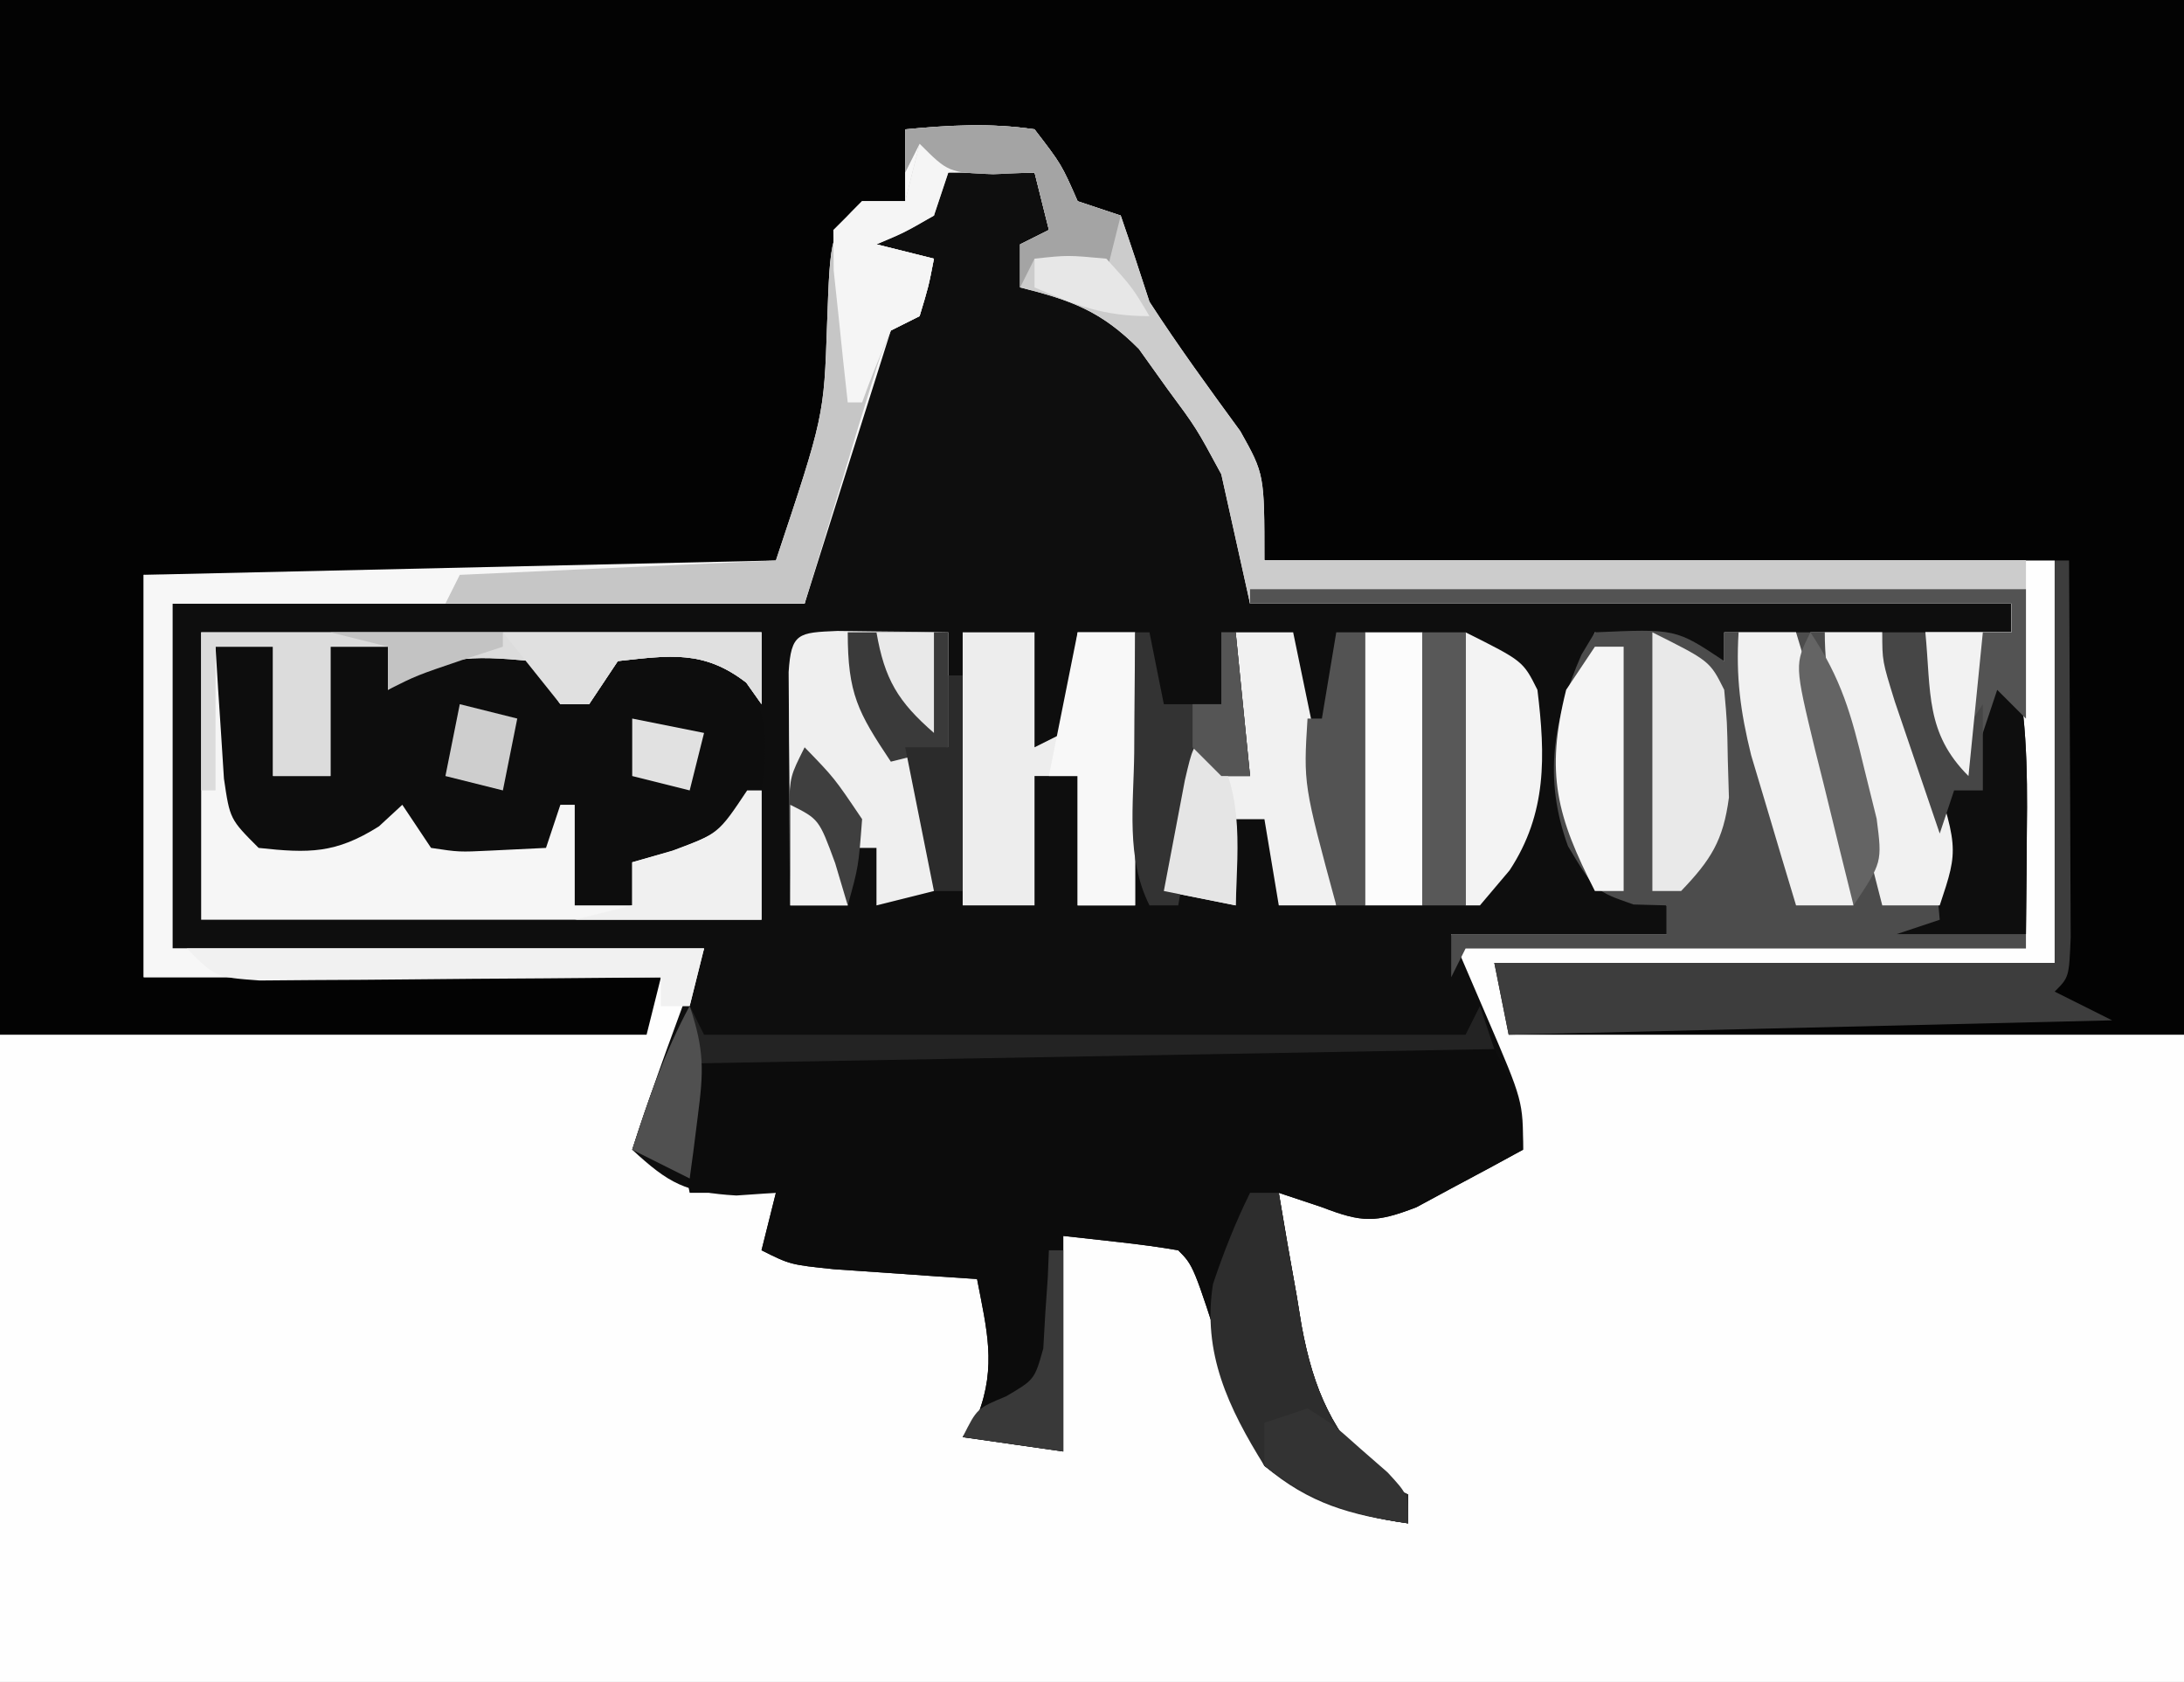
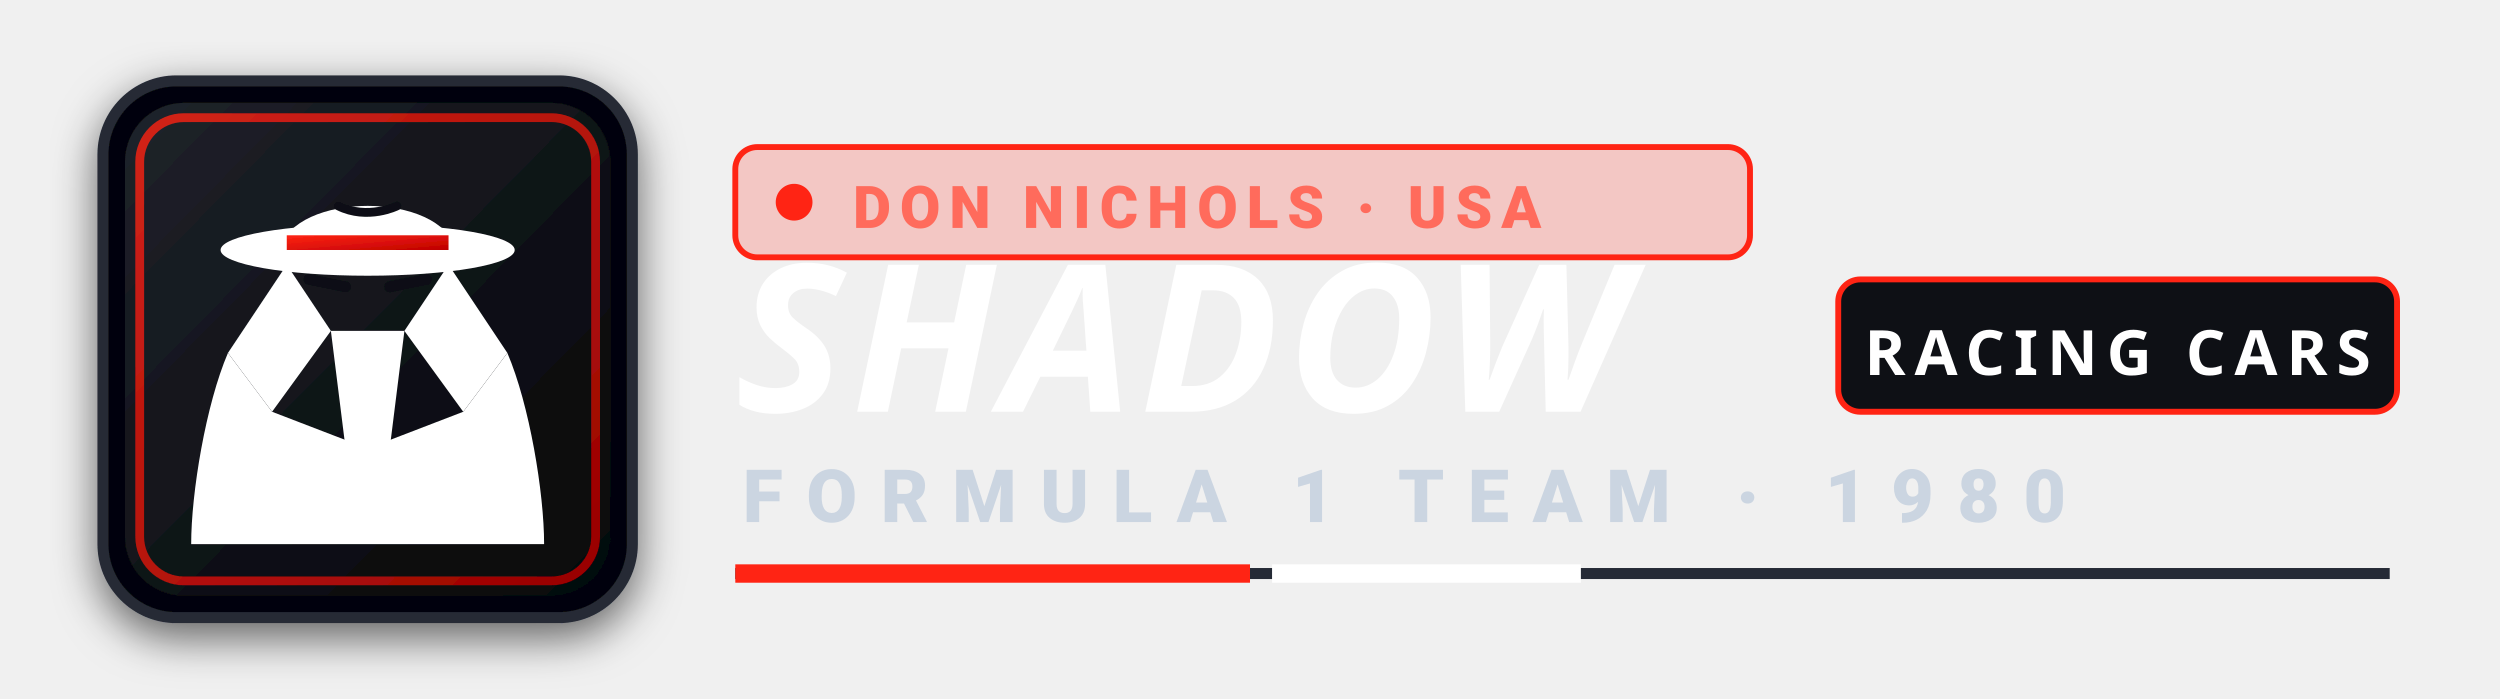
- <svg xmlns="http://www.w3.org/2000/svg" version="1.1" viewBox="0 0 152.00 117.00">
-   <path d="M0 0 C50.16 0 100.32 0 152 0 C152 38.61 152 77.22 152 117 C101.84 117 51.68 117 0 117 C0 78.39 0 39.78 0 0 Z " fill="#FEFEFE" transform="translate(0,0)" />
-   <path d="M0 0 C50.16 0 100.32 0 152 0 C152 23.76 152 47.52 152 72 C136.49 72 120.98 72 105 72 C104.67 70.35 104.34 68.7 104 67 C116.87 67 129.74 67 143 67 C143 57.76 143 48.52 143 39 C124.85 39 106.7 39 88 39 C87.34 36.69 86.68 34.38 86 32 C84.033 28.833 81.877 25.877 79.68 22.867 C77.922 19.867 77.614 18.4 78 15 C77.381 14.918 76.763 14.835 76.125 14.75 C75.774 14.626 75.774 14.626 74 14 C73.722 13.34 73.443 12.68 73.156 12 C72 10 72 10 69.836 9.391 C69.43 9.367 69.43 9.367 67.375 9.25 C66.966 9.222 66.966 9.222 64.898 9.078 C64.272 9.052 63.645 9.027 63 9 C63 10.65 63 12.3 63 14 C62.676 14.097 62.676 14.097 61.035 14.59 C60.699 14.823 60.699 14.823 59 16 C58.496 18.941 58.496 18.941 58.438 22.562 C57.865 36.135 57.865 36.135 54 40 C52.618 40.093 51.232 40.117 49.847 40.114 C48.967 40.113 48.086 40.113 47.178 40.113 C46.221 40.108 45.264 40.103 44.277 40.098 C43.302 40.096 42.327 40.095 41.322 40.093 C38.194 40.088 35.066 40.075 31.938 40.062 C29.822 40.057 27.707 40.053 25.592 40.049 C20.394 40.039 15.197 40.019 10 40 C10 49.24 10 58.48 10 68 C21.88 68 33.76 68 46 68 C45.835 68.66 45.835 68.66 45 72 C30.15 72 15.3 72 0 72 C0 48.24 0 24.48 0 0 Z " fill="#030303" transform="translate(0,0)" />
-   <path d="M0 0 C2.31 0 4.62 0 7 0 C7.66 1.65 8.32 3.3 9 5 C8.01 5 7.02 5 6 5 C6 5.99 6 6.98 6 8 C6.701 7.856 7.403 7.711 8.125 7.562 C12.675 8.255 14.368 11.443 17 15 C17.763 15.949 18.526 16.898 19.312 17.875 C21 21 21 21 22 30 C39.49 30 56.98 30 75 30 C75 30.66 75 31.32 75 32 C73.02 32 71.04 32 69 32 C69.33 33.32 69.33 33.32 71 40 C71.99 37.69 72.98 35.38 74 33 C74.33 33 74.66 33 75 33 C76.056 37.283 76.117 41.43 76.062 45.812 C76.058 46.505 76.053 47.198 76.049 47.912 C76.037 49.608 76.019 51.304 76 53 C73.03 53 70.06 53 67 53 C67.99 52.67 68.98 52.34 70 52 C69.43 45.043 67.987 38.686 66 32 C64.35 32 62.7 32 61 32 C60.835 32.33 60.835 32.33 60 34 C60 33.34 60 32.68 60 32 C58.35 32 56.7 32 55 32 C55 32.66 55 33.32 55 34 C52.03 33.34 49.06 32.68 46 32 C43.496 37.892 43.795 42.386 45.812 48.438 C47 50 47 50 49.125 50.75 C49.744 50.833 50.362 50.915 51 51 C51 51.66 51 52.32 51 53 C46.05 53 41.1 53 36 53 C36.412 53.959 36.412 53.959 38.5 58.812 C41 64.625 41 64.625 41 68 C39.425 68.869 37.839 69.72 36.25 70.562 C35.368 71.038 34.487 71.514 33.578 72.004 C30.726 73.106 29.79 73.073 27 72 C26.505 71.835 26.505 71.835 24 71 C24.399 73.4 24.818 75.793 25.25 78.188 C25.305 78.524 25.305 78.524 25.582 80.229 C26.433 84.818 27.749 87.654 31 91 C31.66 91.33 32.32 91.66 33 92 C33 92.66 33 93.32 33 94 C28.999 93.428 26.228 92.46 23 90 C21.453 86.68 21.453 86.68 20.25 82.875 C18.06 76.06 18.06 76.06 17 75 C15.653 74.769 14.296 74.588 12.938 74.438 C11.638 74.293 10.339 74.149 9 74 C9 78.95 9 83.9 9 89 C6.69 88.67 4.38 88.34 2 88 C2.175 87.742 2.175 87.742 3.062 86.438 C4.362 83.06 3.672 80.495 3 77 C2.085 76.939 1.17 76.879 0.227 76.816 C-0.368 76.775 -0.368 76.775 -3.375 76.562 C-3.967 76.522 -3.967 76.522 -6.961 76.316 C-10 76 -10 76 -12 75 C-11.835 74.34 -11.835 74.34 -11 71 C-11.907 71.062 -12.815 71.124 -13.75 71.188 C-17.29 70.983 -18.449 70.354 -21 68 C-19.462 63.269 -17.751 58.67 -16 54 C-28.21 54 -40.42 54 -53 54 C-53 46.08 -53 38.16 -53 30 C-38.48 30 -23.96 30 -9 30 C-8.34 26.7 -7.68 23.4 -7 20 C-6 16.871 -6 16.871 -5 14.438 C-4.67 13.611 -4.34 12.785 -4 11.934 C-3 10 -3 10 -1 9 C-0.67 8.01 -0.34 7.02 0 6 C-1.65 6 -3.3 6 -5 6 C-3.625 4.5 -3.625 4.5 -2 3 C-1.34 3 -0.68 3 0 3 C0 2.01 0 1.02 0 0 Z " fill="#0E0E0E" transform="translate(65,12)" />
-   <path d="M0 0 C1.081 0 2.162 0 3.275 0.001 C4.441 0.016 5.607 0.032 6.808 0.048 C8.002 0.052 9.197 0.056 10.427 0.06 C14.248 0.077 18.069 0.115 21.89 0.153 C24.478 0.168 27.066 0.182 29.654 0.194 C36.003 0.227 42.353 0.277 48.702 0.341 C50.163 2.988 50.702 4.235 50.702 7.341 C49.127 8.209 47.542 9.06 45.952 9.903 C45.071 10.379 44.189 10.854 43.281 11.344 C40.429 12.446 39.492 12.413 36.702 11.341 C35.712 11.011 34.722 10.681 33.702 10.341 C34.101 12.741 34.52 15.134 34.952 17.528 C35.062 18.202 35.172 18.875 35.284 19.569 C36.135 24.158 37.451 26.995 40.702 30.341 C41.362 30.671 42.022 31.001 42.702 31.341 C42.702 32.001 42.702 32.661 42.702 33.341 C38.701 32.769 35.93 31.801 32.702 29.341 C31.156 26.02 31.156 26.02 29.952 22.216 C27.762 15.401 27.762 15.401 26.702 14.341 C25.355 14.11 23.999 13.929 22.64 13.778 C21.341 13.634 20.041 13.489 18.702 13.341 C18.702 18.291 18.702 23.241 18.702 28.341 C16.392 28.011 14.082 27.681 11.702 27.341 C11.878 27.083 11.878 27.083 12.765 25.778 C14.064 22.401 13.375 19.836 12.702 16.341 C11.787 16.28 10.872 16.219 9.929 16.157 C8.74 16.073 7.552 15.989 6.327 15.903 C5.144 15.822 3.961 15.741 2.741 15.657 C-0.298 15.341 -0.298 15.341 -2.298 14.341 C-1.968 13.021 -1.638 11.701 -1.298 10.341 C-3.278 10.341 -5.258 10.341 -7.298 10.341 C-7.985 7.028 -7.985 7.028 -8.298 3.341 C-6.041 -0.016 -3.87 -0.027 0 0 Z " fill="#0C0C0C" transform="translate(55.29761,72.65942)" />
-   <path d="M0 0 C3.05 -0.288 5.962 -0.455 9 0 C10.875 2.438 10.875 2.438 12 5 C12.99 5.33 13.98 5.66 15 6 C15.689 7.992 16.352 9.994 17 12 C19.002 15.087 21.148 18.031 23.32 21 C25 24 25 24 25 30 C42.49 30 59.98 30 78 30 C78 33.63 78 37.26 78 41 C77.34 40.34 76.68 39.68 76 39 C75.67 39.99 75.67 39.99 74 45 C70.994 41.994 71.404 39.176 71 35 C72.98 35 74.96 35 77 35 C77 34.34 77 33.68 77 33 C59.51 33 42.02 33 24 33 C23.67 31.515 23.67 31.515 22 24 C20.266 20.785 20.266 20.785 18.25 18.062 C17.923 17.604 17.923 17.604 16.266 15.285 C13.651 12.648 11.565 11.891 8 11 C8 10.01 8 9.02 8 8 C8.66 7.67 9.32 7.34 10 7 C9.835 6.34 9.835 6.34 9 3 C6.69 3 4.38 3 2 3 C2 3.99 2 4.98 2 6 C1.34 6.33 1.34 6.33 -2 8 C-0.68 8.33 0.64 8.66 2 9 C1.625 10.938 1.625 10.938 1 13 C0.34 13.33 -0.32 13.66 -1 14 C-2.98 20.27 -4.96 26.54 -7 33 C-21.52 33 -36.04 33 -51 33 C-51 40.92 -51 48.84 -51 57 C-38.79 57 -26.58 57 -14 57 C-14.33 58.32 -14.66 59.64 -15 61 C-15.66 61 -16.32 61 -17 61 C-17 60.34 -17 59.68 -17 59 C-28.88 59 -40.76 59 -53 59 C-53 49.76 -53 40.52 -53 31 C-38.48 30.67 -23.96 30.34 -9 30 C-5.655 19.965 -5.655 19.965 -5.438 13.562 C-5.211 7.211 -5.211 7.211 -3 5 C-2.01 5 -1.02 5 0 5 C0 3.35 0 1.7 0 0 Z " fill="#F7F7F7" transform="translate(63,9)" />
-   <path d="M0 0 C5.625 -0.25 5.625 -0.25 9 2 C9 1.34 9 0.68 9 0 C12.63 0 16.26 0 20 0 C20.65 1.727 21.295 3.457 21.938 5.188 C22.117 5.669 22.117 5.669 23.027 8.105 C24.464 12.382 25.454 15.638 24 20 C25.98 20.33 27.96 20.66 30 21 C30 21.33 30 21.66 30 22 C17.13 22 4.26 22 -9 22 C-9.33 22.66 -9.66 23.32 -10 24 C-10 23.01 -10 22.02 -10 21 C-5.05 21 -0.1 21 5 21 C5 20.34 5 19.68 5 19 C4.237 18.979 3.474 18.959 2.688 18.938 C0 18 0 18 -1.875 14.875 C-3.582 10.177 -2.919 6.107 -0.938 1.562 C-0.628 1.047 -0.319 0.531 0 0 Z " fill="#4C4C4C" transform="translate(111,44)" />
-   <path d="M0 0 C1.32 0 2.64 0 4 0 C4.33 2.97 4.66 5.94 5 9 C5.66 9 6.32 9 7 9 C7.33 6.03 7.66 3.06 8 0 C9.32 0 10.64 0 12 0 C12.33 0.66 12.66 1.32 13 2 C13.66 1.34 14.32 0.68 15 0 C18.625 -0.125 18.625 -0.125 22 0 C22.66 1.32 23.32 2.64 24 4 C24.66 4 25.32 4 26 4 C26.66 2.68 27.32 1.36 28 0 C34.422 -0.485 34.422 -0.485 36.938 1.625 C38.323 4.723 38.481 6.634 38 10 C36.313 12.875 36.313 12.875 34 15 C31.25 15.312 31.25 15.312 29 15 C29 15.99 29 16.98 29 18 C27.68 18 26.36 18 25 18 C24.67 16.02 24.34 14.04 24 12 C23.629 12.495 23.258 12.99 22.875 13.5 C21 15 21 15 18 15.375 C15 15 15 15 13.125 13.5 C12.754 13.005 12.383 12.51 12 12 C11.629 12.495 11.258 12.99 10.875 13.5 C9 15 9 15 6 15.375 C3 15 3 15 1.324 13.863 C-0.593 11.165 -0.293 9.078 -0.188 5.812 C-0.16 4.726 -0.133 3.639 -0.105 2.52 C-0.071 1.688 -0.036 0.857 0 0 Z " fill="#0D0D0D" transform="translate(15,45)" />
-   <path d="M0 0 C12.87 0 25.74 0 39 0 C39 1.65 39 3.3 39 5 C38.649 4.505 38.299 4.01 37.938 3.5 C34.983 1.213 32.613 1.606 29 2 C28.67 2.495 28.67 2.495 27 5 C26.34 5 25.68 5 25 5 C24.34 4.01 23.68 3.02 23 2 C18.654 1.605 16.68 1.547 13 4 C13 3.01 13 2.02 13 1 C11.68 1 10.36 1 9 1 C9 3.97 9 6.94 9 10 C7.68 10 6.36 10 5 10 C5 7.03 5 4.06 5 1 C3.68 1 2.36 1 1 1 C1.114 2.959 1.241 4.917 1.375 6.875 C1.445 7.966 1.514 9.056 1.586 10.18 C2 13 2 13 4 15 C7.503 15.381 9.363 15.402 12.375 13.5 C12.911 13.005 13.447 12.51 14 12 C14.33 12.495 14.33 12.495 16 15 C17.945 15.293 17.945 15.293 20.125 15.188 C21.404 15.126 22.683 15.064 24 15 C24.33 14.01 24.66 13.02 25 12 C25.33 12 25.66 12 26 12 C26 14.31 26 16.62 26 19 C27.32 19 28.64 19 30 19 C30 18.01 30 17.02 30 16 C30.928 15.732 31.856 15.464 32.812 15.188 C36 14 36 14 39 11 C39 13.97 39 16.94 39 20 C26.13 20 13.26 20 0 20 C0 13.4 0 6.8 0 0 Z " fill="#F6F6F6" transform="translate(14,44)" />
-   <path d="M0 0 C3.05 -0.288 5.962 -0.455 9 0 C10.875 2.437 10.875 2.437 12 5 C12.99 5.33 13.98 5.66 15 6 C15.689 7.992 16.352 9.994 17 12 C19.002 15.087 21.148 18.031 23.32 21 C25 24 25 24 25 30 C42.49 30 59.98 30 78 30 C78 33.63 78 37.26 78 41 C77.34 40.34 76.68 39.68 76 39 C75.67 39.99 75.67 39.99 74 45 C70.994 41.994 71.404 39.176 71 35 C72.98 35 74.96 35 77 35 C77 34.34 77 33.68 77 33 C59.51 33 42.02 33 24 33 C23.34 30.03 22.68 27.06 22 24 C20.266 20.785 20.266 20.785 18.25 18.062 C17.595 17.146 16.94 16.229 16.266 15.285 C13.651 12.648 11.565 11.891 8 11 C8 10.01 8 9.02 8 8 C8.66 7.67 9.32 7.34 10 7 C9.67 5.68 9.34 4.36 9 3 C8.051 3.041 7.103 3.082 6.125 3.125 C3 3 3 3 1 1 C0.67 1.66 0.34 2.32 0 3 C0 2.01 0 1.02 0 0 Z " fill="#CCCCCC" transform="translate(63,9)" />
-   <path d="M0 0 C0.458 0.006 0.458 0.006 2.777 0.035 C3.696 0.044 4.616 0.053 5.562 0.062 C6.273 0.074 6.983 0.086 7.715 0.098 C7.715 2.738 7.715 5.378 7.715 8.098 C6.725 8.098 5.735 8.098 4.715 8.098 C5.045 8.634 5.375 9.17 5.715 9.723 C6.942 12.637 6.857 14.966 6.715 18.098 C5.395 18.428 4.075 18.758 2.715 19.098 C2.715 17.778 2.715 16.458 2.715 15.098 C2.055 15.098 1.395 15.098 0.715 15.098 C0.715 16.418 0.715 17.738 0.715 19.098 C-0.605 19.098 -1.925 19.098 -3.285 19.098 C-3.312 16.118 -3.332 13.139 -3.348 10.16 C-3.356 9.31 -3.364 8.46 -3.373 7.584 C-3.376 6.775 -3.379 5.966 -3.383 5.133 C-3.388 4.384 -3.393 3.635 -3.399 2.864 C-3.223 0.13 -2.728 0.117 0 0 Z " fill="#EFEFEF" transform="translate(58.28516,43.90234)" />
-   <path d="M0 0 C1.65 0 3.3 0 5 0 C5 2.64 5 5.28 5 8 C5.66 7.67 6.32 7.34 7 7 C7.407 4.678 7.744 2.343 8 0 C9.32 0 10.64 0 12 0 C12 6.27 12 12.54 12 19 C10.68 19 9.36 19 8 19 C8 16.03 8 13.06 8 10 C7.01 10 6.02 10 5 10 C5 12.97 5 15.94 5 19 C3.35 19 1.7 19 0 19 C0 12.73 0 6.46 0 0 Z " fill="#EDEDED" transform="translate(67,44)" />
-   <path d="M0 0 C0.33 0 0.66 0 1 0 C1.025 4.112 1.043 8.223 1.055 12.335 C1.06 13.735 1.067 15.135 1.075 16.534 C1.088 18.542 1.093 20.551 1.098 22.559 C1.103 23.768 1.108 24.978 1.114 26.224 C1 29 1 29 0 30 C1.32 30.66 2.64 31.32 4 32 C-2.93 32.165 -2.93 32.165 -38 33 C-38.33 31.35 -38.66 29.7 -39 28 C-26.13 28 -13.26 28 0 28 C0 18.76 0 9.52 0 0 Z " fill="#3D3D3D" transform="translate(143,39)" />
-   <path d="M0 0 C2.31 0 4.62 0 7 0 C7 0.33 7 0.66 7 1 C5.35 1.33 3.7 1.66 2 2 C1.67 2.99 1.34 3.98 1 5 C-1.062 6.188 -1.062 6.188 -3 7 C-1.68 7.33 -0.36 7.66 1 8 C0.625 9.938 0.625 9.938 0 12 C-0.66 12.33 -1.32 12.66 -2 13 C-2.778 14.858 -2.778 14.858 -3.508 17.254 C-3.746 18.023 -3.985 18.792 -4.231 19.584 C-4.526 20.567 -4.821 21.55 -5.125 22.562 C-6.074 25.677 -7.023 28.791 -8 32 C-16.25 32 -24.5 32 -33 32 C-32.67 31.34 -32.34 30.68 -32 30 C-28.37 29.835 -28.37 29.835 -10 29 C-6.655 18.965 -6.655 18.965 -6.438 12.562 C-6.211 6.211 -6.211 6.211 -4 4 C-3.01 4 -2.02 4 -1 4 C-0.67 2.68 -0.34 1.36 0 0 Z " fill="#C6C6C6" transform="translate(64,10)" />
-   <path d="M0 0 C1.32 0 2.64 0 4 0 C4.505 2.416 5.004 4.832 5.5 7.25 C5.643 7.932 5.786 8.614 5.934 9.316 C6.613 12.646 7 15.583 7 19 C5.68 19 4.36 19 3 19 C2.67 17.02 2.34 15.04 2 13 C1.34 13 0.68 13 0 13 C0 14.98 0 16.96 0 19 C-1.65 18.67 -3.3 18.34 -5 18 C-4.719 16.352 -4.425 14.707 -4.125 13.062 C-3.963 12.146 -3.8 11.229 -3.633 10.285 C-3.424 9.531 -3.215 8.777 -3 8 C-2.34 7.67 -1.68 7.34 -1 7 C-1 7.99 -1 8.98 -1 10 C-0.34 10 0.32 10 1 10 C0.67 6.7 0.34 3.4 0 0 Z " fill="#F1F1F1" transform="translate(86,44)" />
-   <path d="M0 0 C12.87 0 25.74 0 39 0 C39 1.65 39 3.3 39 5 C38.649 4.505 38.299 4.01 37.938 3.5 C34.983 1.213 32.613 1.606 29 2 C28.67 2.495 28.67 2.495 27 5 C26.34 5 25.68 5 25 5 C24.34 4.01 23.68 3.02 23 2 C18.654 1.605 16.68 1.547 13 4 C13 3.01 13 2.02 13 1 C11.68 1 10.36 1 9 1 C9 3.97 9 6.94 9 10 C7.68 10 6.36 10 5 10 C5 7.03 5 4.06 5 1 C3.68 1 2.36 1 1 1 C1 4.3 1 7.6 1 11 C0.67 11 0.34 11 0 11 C0 7.37 0 3.74 0 0 Z " fill="#DCDCDC" transform="translate(14,44)" />
-   <path d="M0 0 C0.99 0 1.98 0 3 0 C3.66 2.64 4.32 5.28 5 8 C5.99 5.69 6.98 3.38 8 1 C8.33 1 8.66 1 9 1 C10.056 5.283 10.117 9.43 10.062 13.812 C10.058 14.505 10.053 15.198 10.049 15.912 C10.037 17.608 10.019 19.304 10 21 C7.03 21 4.06 21 1 21 C1.99 20.67 2.98 20.34 4 20 C3.43 13.043 1.987 6.686 0 0 Z " fill="#0E0E0E" transform="translate(131,44)" />
-   <path d="M0 0 C0.66 0 1.32 0 2 0 C2.085 0.512 2.085 0.512 2.516 3.105 C2.76 4.466 3.004 5.827 3.25 7.188 C3.36 7.861 3.469 8.535 3.582 9.229 C4.433 13.818 5.749 16.654 9 20 C9.66 20.33 10.32 20.66 11 21 C11 21.66 11 22.32 11 23 C6.98 22.426 4.125 21.645 1 19 C-1.504 14.971 -3.34 11.139 -2.578 6.344 C-1.84 4.145 -1.025 2.079 0 0 Z " fill="#2D2D2D" transform="translate(87,83)" />
-   <path d="M0 0 C17.82 0 35.64 0 54 0 C54 2.97 54 5.94 54 9 C53.34 8.34 52.68 7.68 52 7 C51.34 8.98 50.68 10.96 50 13 C46.994 9.994 47.404 7.176 47 3 C48.98 3 50.96 3 53 3 C53 2.34 53 1.68 53 1 C35.51 1 18.02 1 0 1 C0 0.67 0 0.34 0 0 Z " fill="#535353" transform="translate(87,41)" />
-   <path d="M0 0 C1.32 0 2.64 0 4 0 C4.65 1.727 5.295 3.457 5.938 5.188 C6.117 5.669 6.117 5.669 7.027 8.105 C9.339 14.984 9.339 14.984 8 19 C6.68 19 5.36 19 4 19 C3.329 16.397 2.663 13.793 2 11.188 C1.809 10.45 1.618 9.712 1.422 8.951 C0.647 5.895 0 3.166 0 0 Z " fill="#F1F1F1" transform="translate(127,44)" />
-   <path d="M0 0 C0.33 0.66 0.66 1.32 1 2 C18.49 2 35.98 2 54 2 C54.33 1.34 54.66 0.68 55 0 C55.165 0.495 55.165 0.495 56 3 C37.52 3.33 19.04 3.66 0 4 C0 6.64 0 9.28 0 12 C-1.32 11.34 -2.64 10.68 -4 10 C-2.891 6.513 -1.737 3.225 0 0 Z " fill="#232323" transform="translate(48,70)" />
-   <path d="M0 0 C1.32 0 2.64 0 4 0 C4.675 2.227 5.34 4.456 6 6.688 C6.371 7.929 6.743 9.17 7.125 10.449 C7.877 13.501 8.19 15.889 8 19 C6.68 19 5.36 19 4 19 C3.325 16.773 2.66 14.544 2 12.312 C1.629 11.071 1.257 9.83 0.875 8.551 C0.123 5.499 -0.19 3.111 0 0 Z " fill="#F1F1F1" transform="translate(121,44)" />
-   <path d="M0 0 C1.32 0 2.64 0 4 0 C4 6.27 4 12.54 4 19 C2.68 19 1.36 19 0 19 C0 16.03 0 13.06 0 10 C-0.66 10 -1.32 10 -2 10 C-1.34 6.7 -0.68 3.4 0 0 Z " fill="#F8F8F8" transform="translate(75,44)" />
-   <path d="M0 0 C4 2 4 2 5 4 C5.203 6.242 5.203 6.242 5.25 8.875 C5.276 9.739 5.302 10.602 5.328 11.492 C4.937 14.482 4.071 15.839 2 18 C1.34 18 0.68 18 0 18 C0 12.06 0 6.12 0 0 Z " fill="#E9E9E9" transform="translate(115,44)" />
-   <path d="M0 0 C1.32 0 2.64 0 4 0 C4 6.27 4 12.54 4 19 C2.68 19 1.36 19 0 19 C0 12.73 0 6.46 0 0 Z " fill="#FCFCFC" transform="translate(95,44)" />
-   <path d="M0 0 C11.88 0 23.76 0 36 0 C35.67 1.32 35.34 2.64 35 4 C34.34 4 33.68 4 33 4 C33 3.34 33 2.68 33 2 C32.536 2.005 32.536 2.005 30.186 2.032 C26.746 2.066 23.306 2.091 19.865 2.11 C18.375 2.12 16.885 2.134 15.396 2.151 C13.256 2.175 11.116 2.186 8.977 2.195 C7.688 2.206 6.4 2.216 5.073 2.227 C2 2 2 2 0 0 Z " fill="#F1F1F1" transform="translate(13,66)" />
-   <path d="M0 0 C4 2 4 2 5 4 C5.561 8.6 5.672 12.6 3.062 16.562 C2.382 17.367 1.701 18.171 1 19 C0.67 19 0.34 19 0 19 C0 12.73 0 6.46 0 0 Z " fill="#F3F3F3" transform="translate(102,44)" />
-   <path d="M0 0 C0.33 0 0.66 0 1 0 C1.33 1.65 1.66 3.3 2 5 C3.32 5 4.64 5 6 5 C6 3.35 6 1.7 6 0 C6.33 0 6.66 0 7 0 C7.33 3.3 7.66 6.6 8 10 C7.34 10 6.68 10 6 10 C5.67 9.34 5.34 8.68 5 8 C4.34 11.63 3.68 15.26 3 19 C2.34 19 1.68 19 1 19 C-0.655 15.69 -0.101 12.009 -0.062 8.375 C-0.058 7.573 -0.053 6.771 -0.049 5.945 C-0.037 3.964 -0.019 1.982 0 0 Z " fill="#333333" transform="translate(79,44)" />
-   <path d="M0 0 C0.66 0 1.32 0 2 0 C2 5.61 2 11.22 2 17 C1.34 17 0.68 17 0 17 C-2.644 11.818 -3.464 8.855 -2 3 C-1.34 2.01 -0.68 1.02 0 0 Z " fill="#F5F5F5" transform="translate(111,45)" />
-   <path d="M0 0 C2.31 0 4.62 0 7 0 C7 0.33 7 0.66 7 1 C5.35 1.33 3.7 1.66 2 2 C1.67 2.99 1.34 3.98 1 5 C-1.062 6.188 -1.062 6.188 -3 7 C-1.68 7.33 -0.36 7.66 1 8 C0.625 9.938 0.625 9.938 0 12 C-0.33 12.165 -0.33 12.165 -2 13 C-2.722 14.644 -3.394 16.311 -4 18 C-4.33 18 -4.66 18 -5 18 C-5.221 16.043 -5.427 14.084 -5.625 12.125 C-5.741 11.034 -5.857 9.944 -5.977 8.82 C-5.984 7.89 -5.992 6.959 -6 6 C-5.34 5.34 -4.68 4.68 -4 4 C-3.01 4 -2.02 4 -1 4 C-0.67 2.68 -0.34 1.36 0 0 Z " fill="#F5F5F5" transform="translate(64,10)" />
-   <path d="M0 0 C0.99 0 1.98 0 3 0 C3 6.27 3 12.54 3 19 C2.01 19 1.02 19 0 19 C0 12.73 0 6.46 0 0 Z " fill="#585858" transform="translate(99,44)" />
-   <path d="M0 0 C0.33 0 0.66 0 1 0 C1 2.97 1 5.94 1 9 C-3.29 9 -7.58 9 -12 9 C-10.68 8.67 -9.36 8.34 -8 8 C-8 7.01 -8 6.02 -8 5 C-7.051 4.732 -6.102 4.464 -5.125 4.188 C-2 3 -2 3 0 0 Z " fill="#F0F0F0" transform="translate(52,55)" />
-   <path d="M0 0 C2.31 0 4.62 0 7 0 C7 2.64 7 5.28 7 8 C5.68 8.33 4.36 8.66 3 9 C0.706 5.559 0 4.277 0 0 Z " fill="#3A3A3A" transform="translate(59,44)" />
-   <path d="M0 0 C0.66 0 1.32 0 2 0 C2 6.27 2 12.54 2 19 C1.34 19 0.68 19 0 19 C-2.286 10.571 -2.286 10.571 -2 6 C-1.67 6 -1.34 6 -1 6 C-0.67 4.02 -0.34 2.04 0 0 Z " fill="#535353" transform="translate(93,44)" />
-   <path d="M0 0 C3.05 -0.288 5.962 -0.455 9 0 C10.875 2.437 10.875 2.437 12 5 C12.99 5.33 13.98 5.66 15 6 C14.67 7.32 14.34 8.64 14 10 C12.35 9.67 10.7 9.34 9 9 C8.67 9.66 8.34 10.32 8 11 C8 10.01 8 9.02 8 8 C8.66 7.67 9.32 7.34 10 7 C9.67 5.68 9.34 4.36 9 3 C8.051 3.041 7.103 3.082 6.125 3.125 C3 3 3 3 1 1 C0.67 1.66 0.34 2.32 0 3 C0 2.01 0 1.02 0 0 Z " fill="#A4A4A4" transform="translate(63,9)" />
-   <path d="M0 0 C2.6 3.9 2.151 7.474 2 12 C0.35 11.67 -1.3 11.34 -3 11 C-2.692 9.353 -2.379 7.708 -2.062 6.062 C-1.888 5.146 -1.714 4.229 -1.535 3.285 C-1 1 -1 1 0 0 Z " fill="#E5E5E5" transform="translate(84,51)" />
-   <path d="M0 0 C5.94 0 11.88 0 18 0 C18 1.65 18 3.3 18 5 C17.649 4.505 17.299 4.01 16.938 3.5 C13.983 1.213 11.613 1.606 8 2 C7.67 2.495 7.67 2.495 6 5 C5.34 5 4.68 5 4 5 C2.68 3.35 1.36 1.7 0 0 Z " fill="#E0E0E0" transform="translate(35,44)" />
-   <path d="M0 0 C2.062 2.125 2.062 2.125 4 5 C3.75 8.312 3.75 8.312 3 11 C1.68 11 0.36 11 -1 11 C-1.027 9.542 -1.046 8.083 -1.062 6.625 C-1.074 5.813 -1.086 5.001 -1.098 4.164 C-1 2 -1 2 0 0 Z " fill="#3F3F3F" transform="translate(56,52)" />
-   <path d="M0 0 C2.16 3.24 2.85 5.73 3.75 9.5 C3.892 10.072 3.892 10.072 4.609 12.969 C5 16 5 16 3 19 C2.304 16.21 1.618 13.419 0.938 10.625 C0.838 10.228 0.838 10.228 0.334 8.219 C-1.113 2.227 -1.113 2.227 0 0 Z " fill="#646464" transform="translate(126,44)" />
-   <path d="M0 0 C1.824 1.145 1.824 1.145 3.688 2.812 C3.999 3.084 3.999 3.084 5.574 4.457 C7 6 7 6 7 8 C3.064 7.438 0.208 6.383 -3 4 C-3 3.01 -3 2.02 -3 1 C-2.01 0.67 -1.02 0.34 0 0 Z " fill="#333333" transform="translate(91,98)" />
-   <path d="M0 0 C0.99 0 1.98 0 3 0 C3.66 2.64 4.32 5.28 5 8 C5.66 7.01 6.32 6.02 7 5 C7 6.98 7 8.96 7 11 C6.34 11 5.68 11 5 11 C4.67 11.99 4.34 12.98 4 14 C3.33 12.043 2.664 10.084 2 8.125 C1.629 7.034 1.257 5.944 0.875 4.82 C0 2 0 2 0 0 Z " fill="#464646" transform="translate(131,44)" />
-   <path d="M0 0 C0.33 0 0.66 0 1 0 C1 4.62 1 9.24 1 14 C-1.31 13.67 -3.62 13.34 -6 13 C-5 11 -5 11 -2.984 10.164 C-1 9 -1 9 -0.391 6.836 C-0.344 6.024 -0.298 5.212 -0.25 4.375 C-0.193 3.558 -0.137 2.74 -0.078 1.898 C-0.052 1.272 -0.027 0.645 0 0 Z " fill="#393939" transform="translate(73,87)" />
-   <path d="M0 0 C0.33 0 0.66 0 1 0 C1 4.95 1 9.9 1 15 C0.34 15 -0.32 15 -1 15 C-1.66 11.7 -2.32 8.4 -3 5 C-2.01 5 -1.02 5 0 5 C0 3.35 0 1.7 0 0 Z " fill="#2B2B2B" transform="translate(66,47)" />
-   <path d="M0 0 C1.32 0 2.64 0 4 0 C3.67 3.3 3.34 6.6 3 10 C-0.006 6.994 0.404 4.176 0 0 Z " fill="#F2F2F2" transform="translate(134,44)" />
-   <path d="M0 0 C0.66 0.165 0.66 0.165 4 1 C3.67 2.65 3.34 4.3 3 6 C1.68 5.67 0.36 5.34 -1 5 C-0.67 3.35 -0.34 1.7 0 0 Z " fill="#CECECE" transform="translate(32,49)" />
-   <path d="M0 0 C1.032 3.095 0.975 4.526 0.562 7.688 C0.461 8.496 0.359 9.304 0.254 10.137 C0.17 10.752 0.086 11.366 0 12 C-1.32 11.34 -2.64 10.68 -4 10 C-2.891 6.513 -1.737 3.225 0 0 Z " fill="#505050" transform="translate(48,70)" />
-   <path d="M0 0 C0.825 0.165 0.825 0.165 5 1 C4.67 2.32 4.34 3.64 4 5 C2.68 4.67 1.36 4.34 0 4 C0 2.68 0 1.36 0 0 Z " fill="#E1E1E1" transform="translate(44,50)" />
-   <path d="M0 0 C0.33 0 0.66 0 1 0 C1.33 3.3 1.66 6.6 2 10 C1.34 10 0.68 10 0 10 C-0.66 9.34 -1.32 8.68 -2 8 C-2 7.01 -2 6.02 -2 5 C-1.34 5 -0.68 5 0 5 C0 3.35 0 1.7 0 0 Z " fill="#555555" transform="translate(85,44)" />
-   <path d="M0 0 C1.32 0 2.64 0 4 0 C4 2.31 4 4.62 4 7 C1.5 4.826 0.564 3.27 0 0 Z " fill="#E9E9E9" transform="translate(61,44)" />
-   <path d="M0 0 C2 1 2 1 3.125 4.062 C3.414 5.032 3.703 6.001 4 7 C2.68 7 1.36 7 0 7 C0 4.69 0 2.38 0 0 Z " fill="#F1F1F1" transform="translate(55,56)" />
-   <path d="M0 0 C3.96 0 7.92 0 12 0 C12 0.33 12 0.66 12 1 C11.051 1.309 10.102 1.619 9.125 1.938 C6 3 6 3 4 4 C4 3.01 4 2.02 4 1 C2.68 0.67 1.36 0.34 0 0 Z " fill="#C3C3C3" transform="translate(23,44)" />
-   <path d="M0 0 C2.312 -0.25 2.312 -0.25 5 0 C6.812 2 6.812 2 8 4 C4.796 4 2.906 3.257 0 2 C0 1.34 0 0.68 0 0 Z " fill="#E7E7E7" transform="translate(72,18)" />
+ <svg xmlns="http://www.w3.org/2000/svg" viewBox="0 0 340 95" width="100%" height="100%">
+   <defs>
+     <linearGradient id="shdDark" x1="0%" y1="0%" x2="100%" y2="100%">
+       <stop offset="0%" stop-color="#1F232B" />
+       <stop offset="60%" stop-color="#0E1015" />
+       <stop offset="100%" stop-color="#050608" />
+     </linearGradient>
+     <linearGradient id="shdRed" x1="0%" y1="0%" x2="100%" y2="100%">
+       <stop offset="0%" stop-color="#FF2414" />
+       <stop offset="100%" stop-color="#BD0000" />
+     </linearGradient>
+     <filter id="shdShadow" x="-10%" y="-10%" width="130%" height="130%">
+       <feDropShadow dx="0" dy="2" stdDeviation="3" flood-color="#000000" flood-opacity="0.6" />
+     </filter>
+   </defs>
+   <g transform="translate(14, 11)" filter="url(#shdShadow)">
+     <rect x="0" y="0" width="72" height="73" rx="10" fill="#050608" stroke="#252A36" stroke-width="1.5" />
+     <rect x="3" y="3" width="66" height="67" rx="8" fill="url(#shdDark)" />
+     <rect x="5" y="5" width="62" height="63" rx="6" fill="none" stroke="url(#shdRed)" stroke-width="1.2" opacity="0.8" />
+     <path d="M 24 23 C 26 15 46 15 48 23 Z" fill="#FFFFFF" />
+     <path d="M 32 17 C 36 19 40 17 40 17" stroke="#0E1015" stroke-width="1.2" stroke-linecap="round" fill="none" />
+     <ellipse cx="36" cy="23" rx="20" ry="3.5" fill="#FFFFFF" />
+     <path d="M 25 21 L 47 21 L 47 23 L 25 23 Z" fill="url(#shdRed)" />
+     <polygon points="17,37 25,25 31,34 23,45" fill="#FFFFFF" />
+     <polygon points="55,37 47,25 41,34 49,45" fill="#FFFFFF" />
+     <polygon points="31,34 41,34 38,58 34,58" fill="#FFFFFF" />
+     <path d="M 17 37 C 14 44 12 56 12 63 L 60 63 C 60 56 58 44 55 37 L 49 45 L 36 50 L 23 45 Z" fill="#FFFFFF" />
+     <line x1="28" y1="27" x2="33" y2="28" stroke="#0E1015" stroke-width="1.5" stroke-linecap="round" />
+     <line x1="39" y1="28" x2="44" y2="27" stroke="#0E1015" stroke-width="1.5" stroke-linecap="round" />
+   </g>
+   <g transform="translate(100, 20)">
+     <g transform="translate(0, 0)">
+       <rect x="0" y="0" width="138" height="15" rx="3" fill="#FF2414" fill-opacity="0.2" stroke="#FF2414" stroke-width="0.8" />
+       <circle cx="8" cy="7.5" r="2.5" fill="#FF2414" />
+       <text x="16" y="11" font-family="'Titillium Web', -apple-system, BlinkMacSystemFont, 'Segoe UI', Roboto, sans-serif" font-size="8" font-weight="900" fill="#FF6B5C" letter-spacing="1.2">DON NICHOLS · USA</text>
+     </g>
+     <g transform="translate(0, 36)">
+       <text x="0" y="0" font-family="'Montserrat', 'Arial Black', sans-serif" font-size="28" font-weight="900" font-style="italic" fill="#FFFFFF" letter-spacing="1">SHADOW</text>
+       <g transform="translate(150, -18)">
+         <rect x="0" y="0" width="76" height="18" rx="3" fill="#0E1015" stroke="#FF2414" stroke-width="0.8" />
+         <text x="38" y="13" font-family="'Titillium Web', sans-serif" font-size="8.5" font-weight="900" fill="#FFFFFF" text-anchor="middle" letter-spacing="1.2">RACING CARS</text>
+       </g>
+     </g>
+     <g transform="translate(1, 51)">
+       <text x="0" y="0" font-family="'Titillium Web', -apple-system, BlinkMacSystemFont, 'Segoe UI', Roboto, sans-serif" font-size="10" font-weight="800" fill="#CBD5E1" letter-spacing="3.2">FORMULA 1 TEAM · 1980</text>
+     </g>
+     <line x1="0" y1="58" x2="225" y2="58" stroke="#252A36" stroke-width="1.5" />
+     <line x1="0" y1="58" x2="70" y2="58" stroke="#FF2414" stroke-width="2.5" />
+     <line x1="73" y1="58" x2="115" y2="58" stroke="#FFFFFF" stroke-width="2.5" />
+   </g>
</svg>
